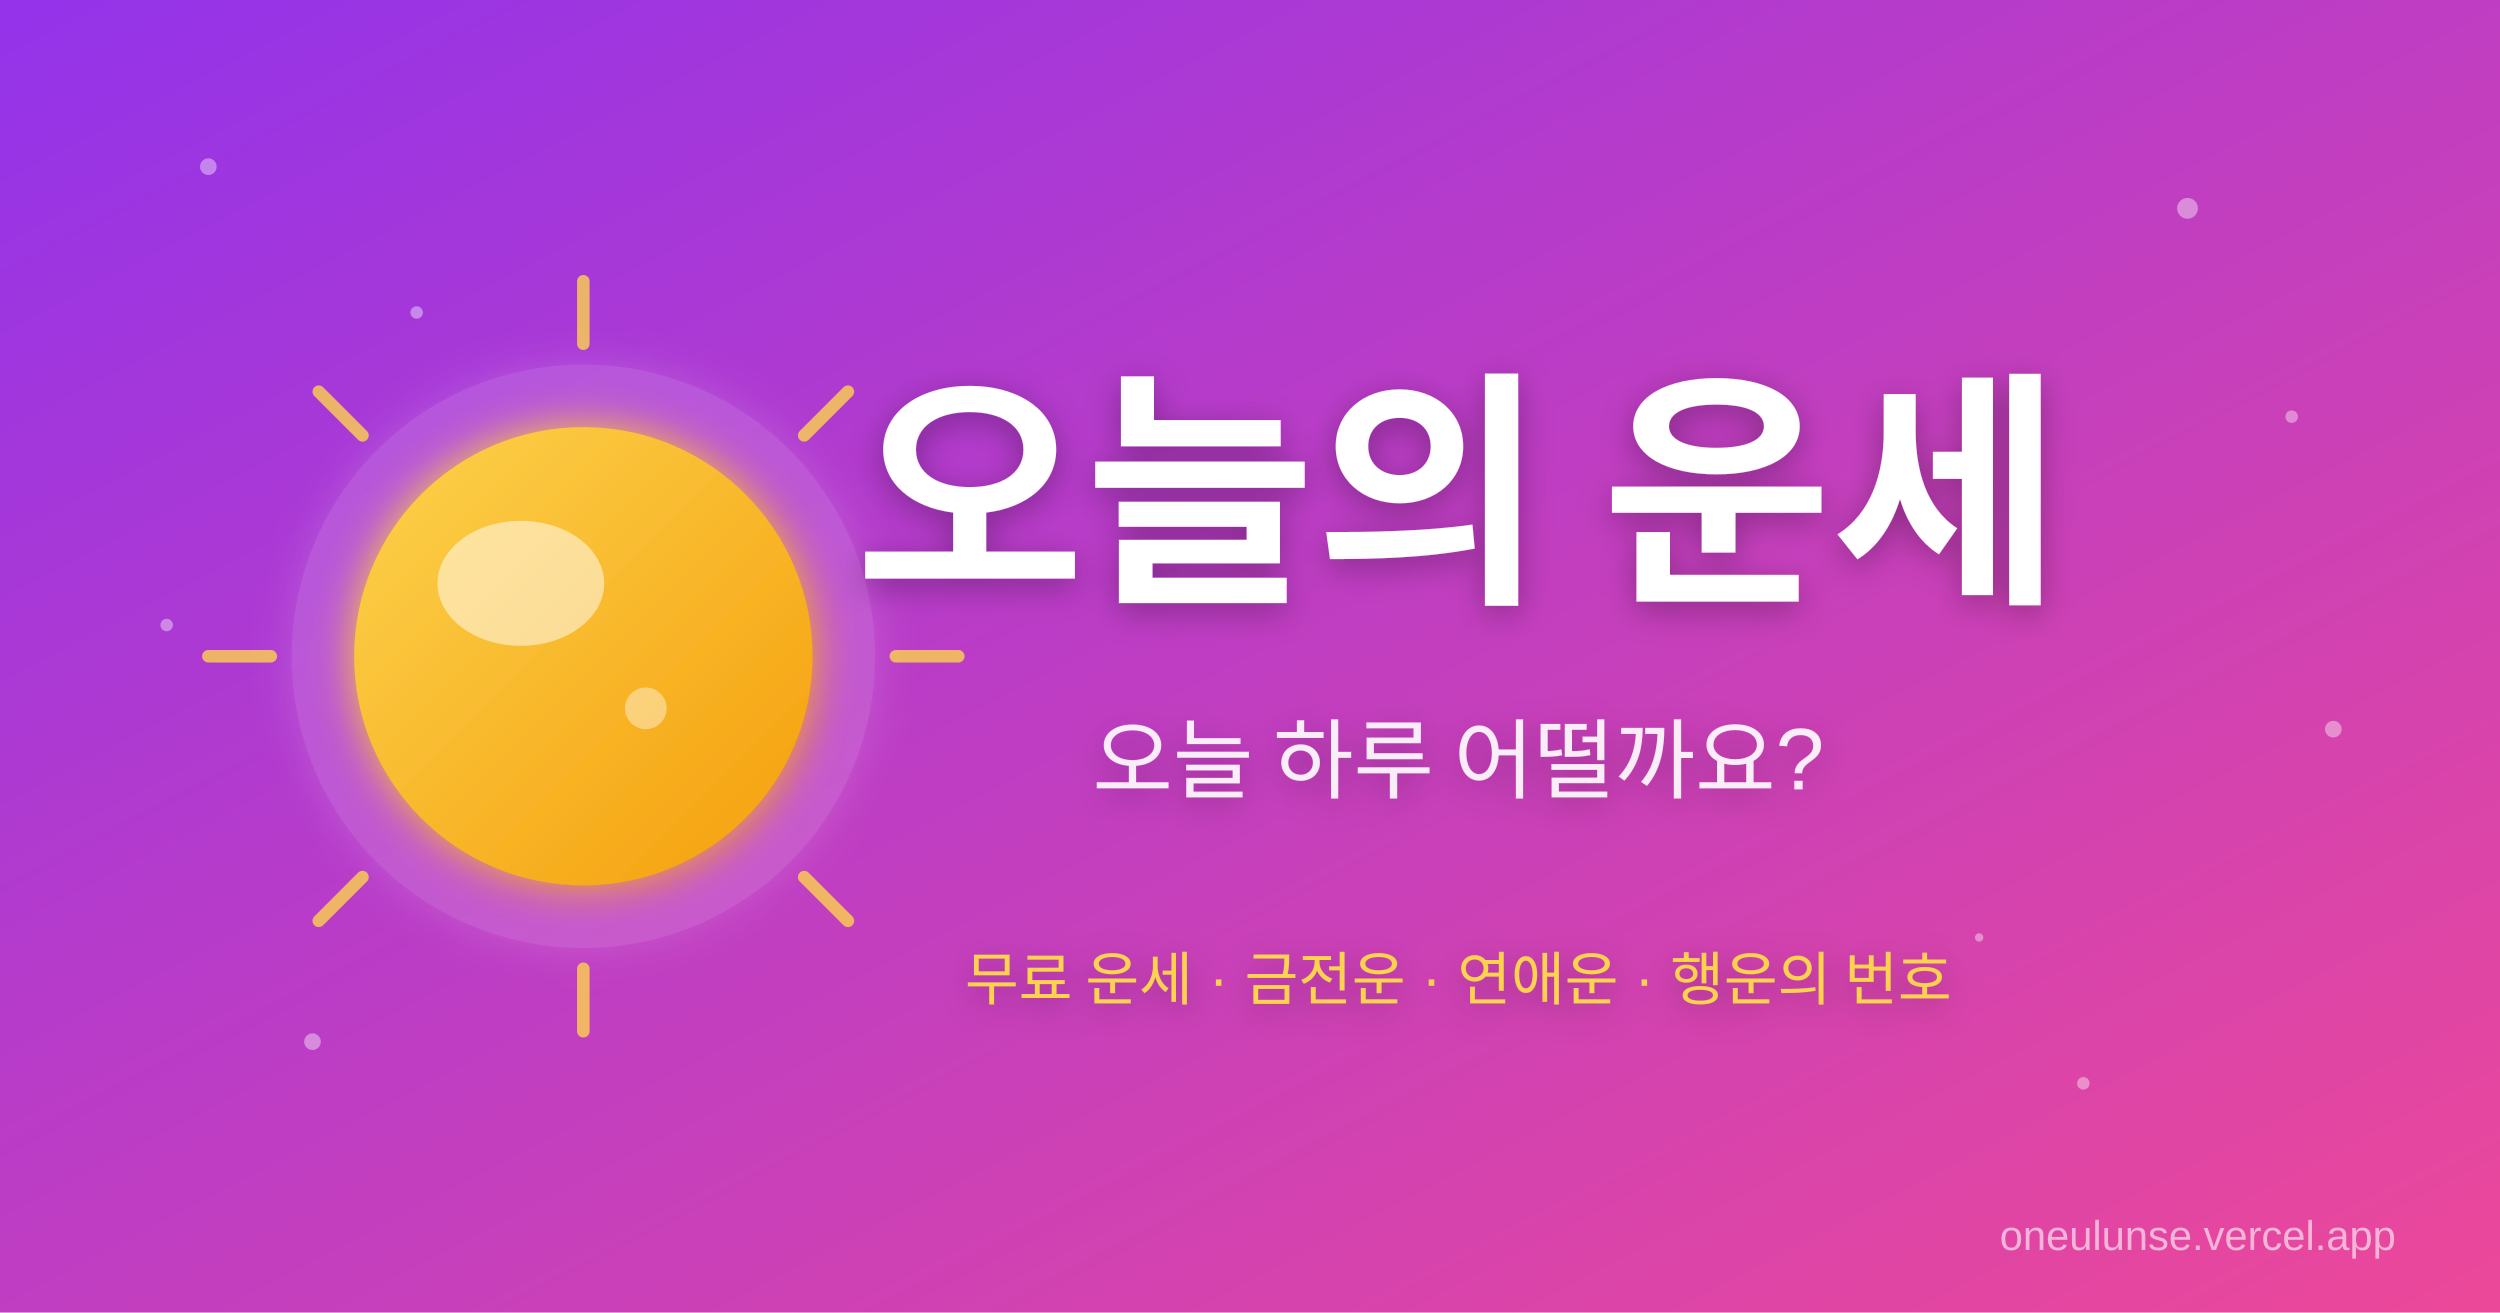
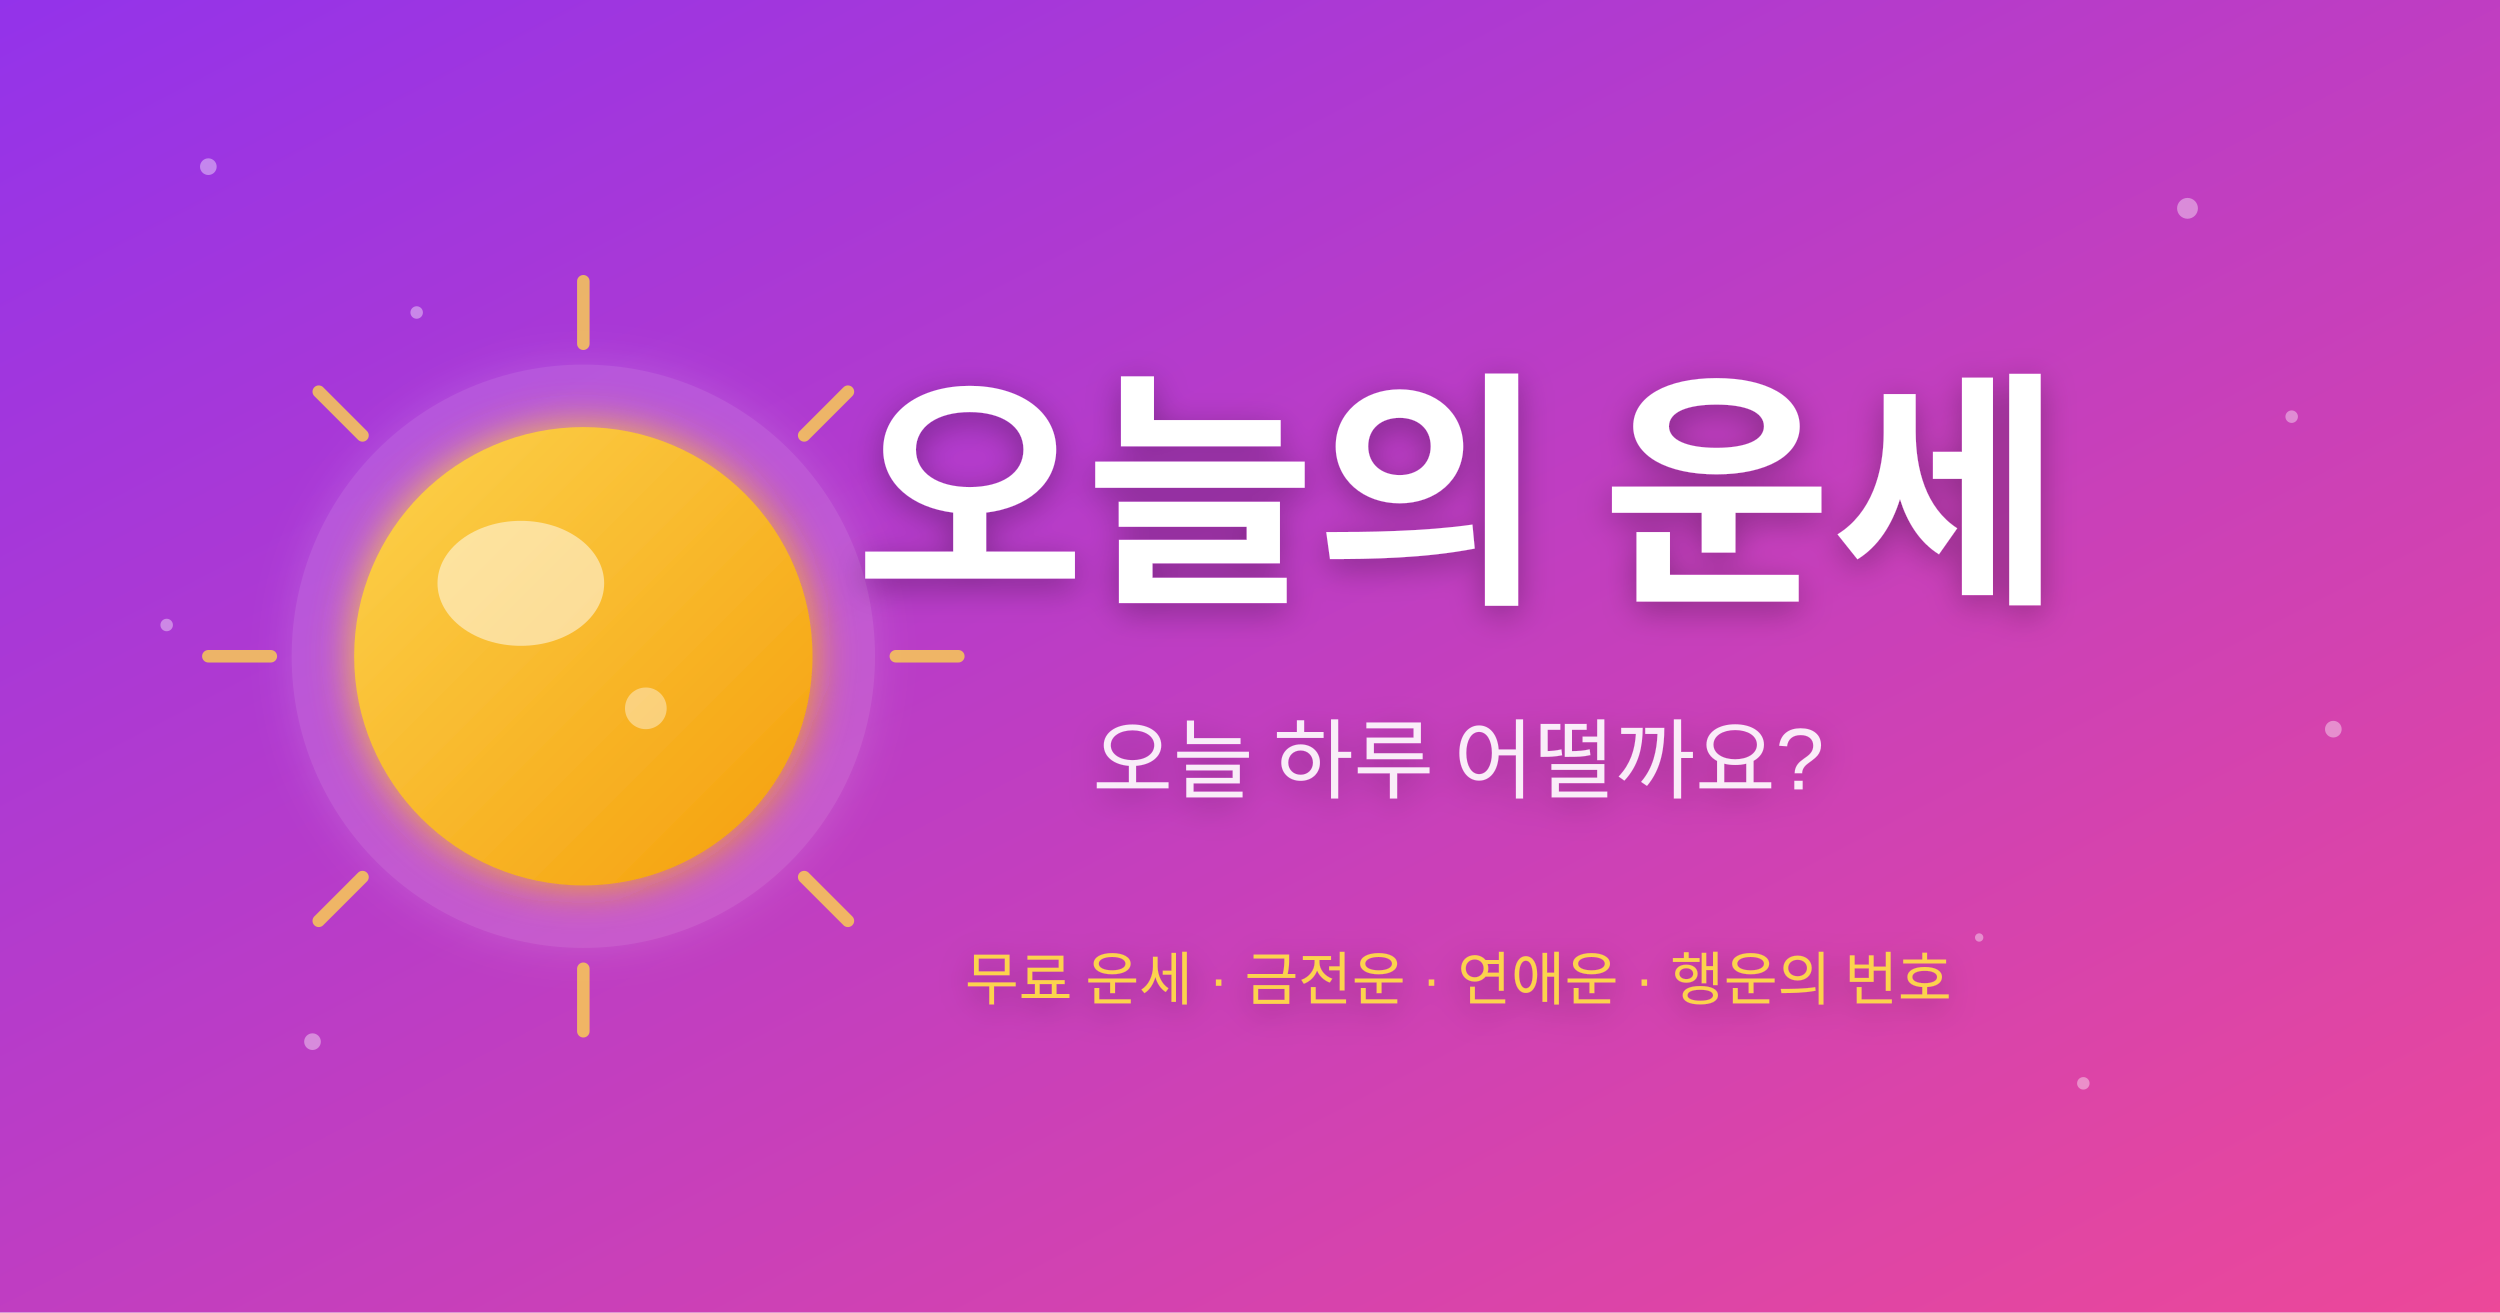
<svg xmlns="http://www.w3.org/2000/svg" viewBox="0 0 1200 630">
  <defs>
    <linearGradient id="bgGrad" x1="0%" y1="0%" x2="100%" y2="100%">
      <stop offset="0%" style="stop-color:#9333EA" />
      <stop offset="100%" style="stop-color:#EC4899" />
    </linearGradient>
    <linearGradient id="orbGrad" x1="0%" y1="0%" x2="100%" y2="100%">
      <stop offset="0%" style="stop-color:#FCD34D" />
      <stop offset="100%" style="stop-color:#F59E0B" />
    </linearGradient>
    <filter id="glow" x="-50%" y="-50%" width="200%" height="200%">
      <feGaussianBlur stdDeviation="10" result="coloredBlur" />
      <feMerge>
        <feMergeNode in="coloredBlur" />
        <feMergeNode in="SourceGraphic" />
      </feMerge>
    </filter>
    <filter id="textShadow" x="-20%" y="-20%" width="140%" height="140%">
      <feDropShadow dx="0" dy="4" stdDeviation="8" flood-color="#000" flood-opacity="0.3" />
    </filter>
  </defs>
  <rect width="1200" height="630" fill="url(#bgGrad)" />
  <g fill="#FFF" opacity="0.4">
    <circle cx="100" cy="80" r="4" />
    <circle cx="200" cy="150" r="3" />
    <circle cx="1050" cy="100" r="5" />
    <circle cx="1100" cy="200" r="3" />
    <circle cx="150" cy="500" r="4" />
    <circle cx="1000" cy="520" r="3" />
    <circle cx="950" cy="450" r="2" />
    <circle cx="250" cy="400" r="2" />
    <circle cx="80" cy="300" r="3" />
    <circle cx="1120" cy="350" r="4" />
  </g>
  <g transform="translate(280, 315)">
    <circle cx="0" cy="0" r="140" fill="#FFF" opacity="0.15" filter="url(#glow)" />
    <circle cx="0" cy="0" r="110" fill="url(#orbGrad)" filter="url(#glow)" />
    <ellipse cx="-30" cy="-35" rx="40" ry="30" fill="#FFF" opacity="0.5" />
    <circle cx="30" cy="25" r="10" fill="#FFF" opacity="0.4" />
    <g stroke="#FCD34D" stroke-width="6" stroke-linecap="round" opacity="0.8">
      <line x1="0" y1="-150" x2="0" y2="-180" />
      <line x1="0" y1="150" x2="0" y2="180" />
      <line x1="-150" y1="0" x2="-180" y2="0" />
      <line x1="150" y1="0" x2="180" y2="0" />
      <line x1="-106" y1="-106" x2="-127" y2="-127" />
      <line x1="106" y1="-106" x2="127" y2="-127" />
      <line x1="-106" y1="106" x2="-127" y2="127" />
      <line x1="106" y1="106" x2="127" y2="127" />
    </g>
  </g>
  <g filter="url(#textShadow)">
    <text x="700" y="280" font-family="Arial, 'Noto Sans KR', sans-serif" font-size="120" font-weight="bold" fill="#FFFFFF" text-anchor="middle">오늘의 운세</text>
    <text x="700" y="380" font-family="Arial, 'Noto Sans KR', sans-serif" font-size="42" fill="#FFFFFF" opacity="0.9" text-anchor="middle">오늘 하루 어떨까요?</text>
    <text x="700" y="480" font-family="Arial, 'Noto Sans KR', sans-serif" font-size="28" fill="#FCD34D" text-anchor="middle">무료 운세 · 금전운 · 연애운 · 행운의 번호</text>
  </g>
-   <text x="1150" y="600" font-family="Arial, sans-serif" font-size="20" fill="#FFFFFF" opacity="0.6" text-anchor="end">oneulunse.vercel.app</text>
</svg>
